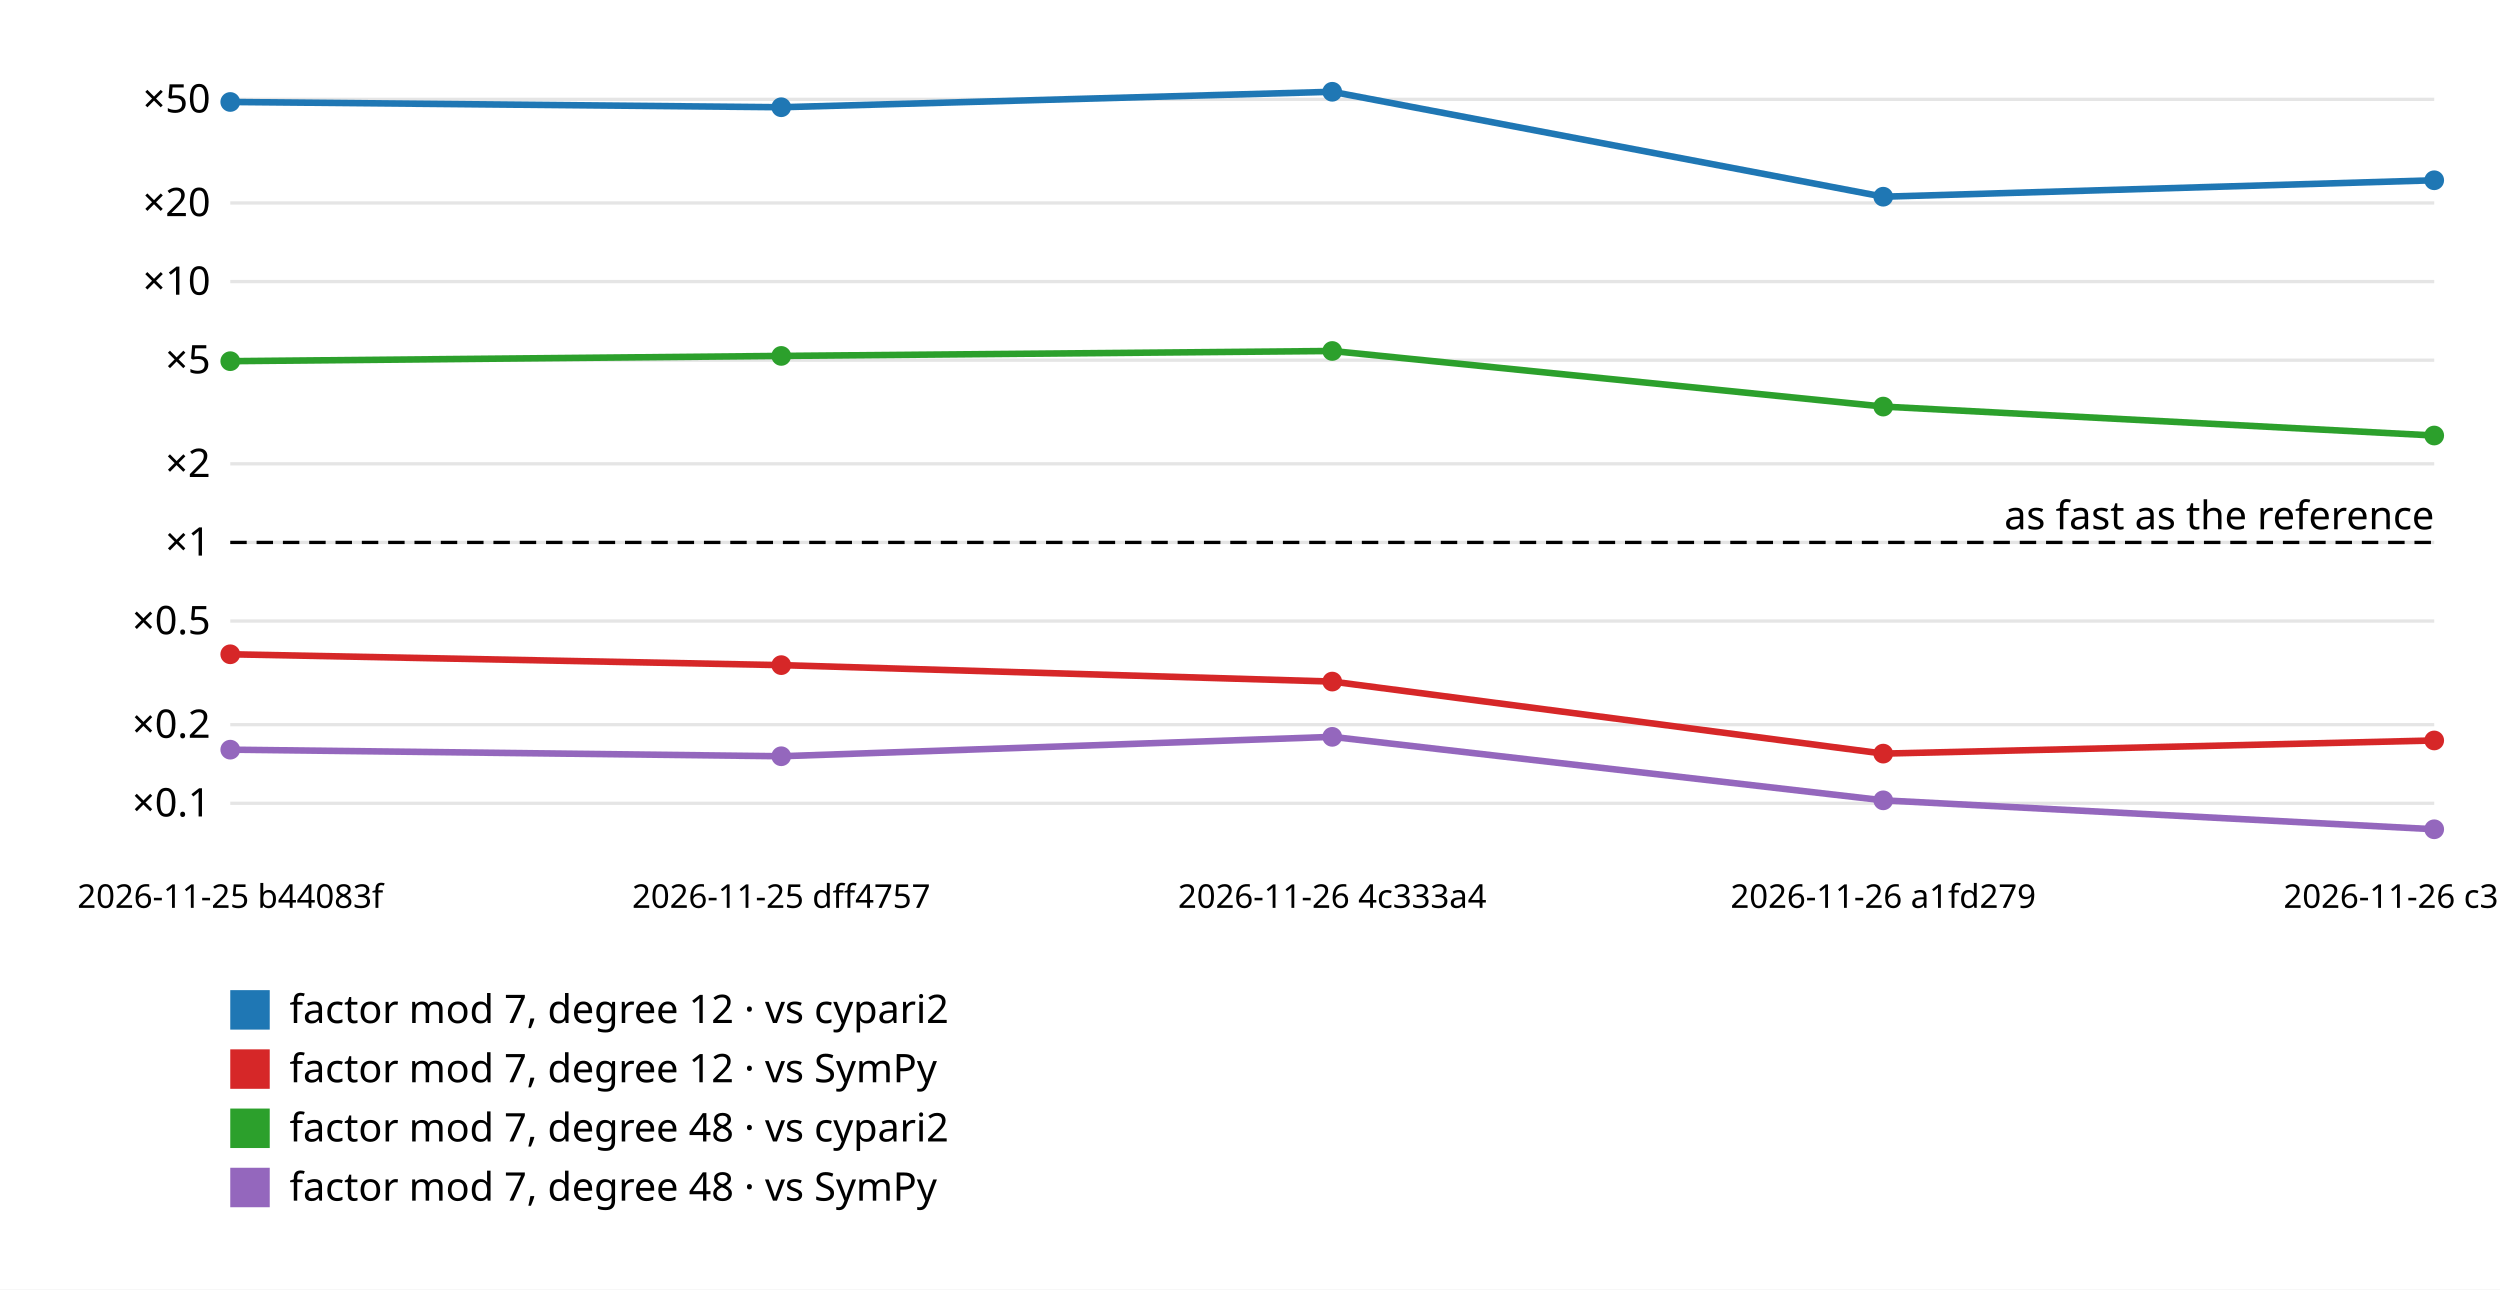
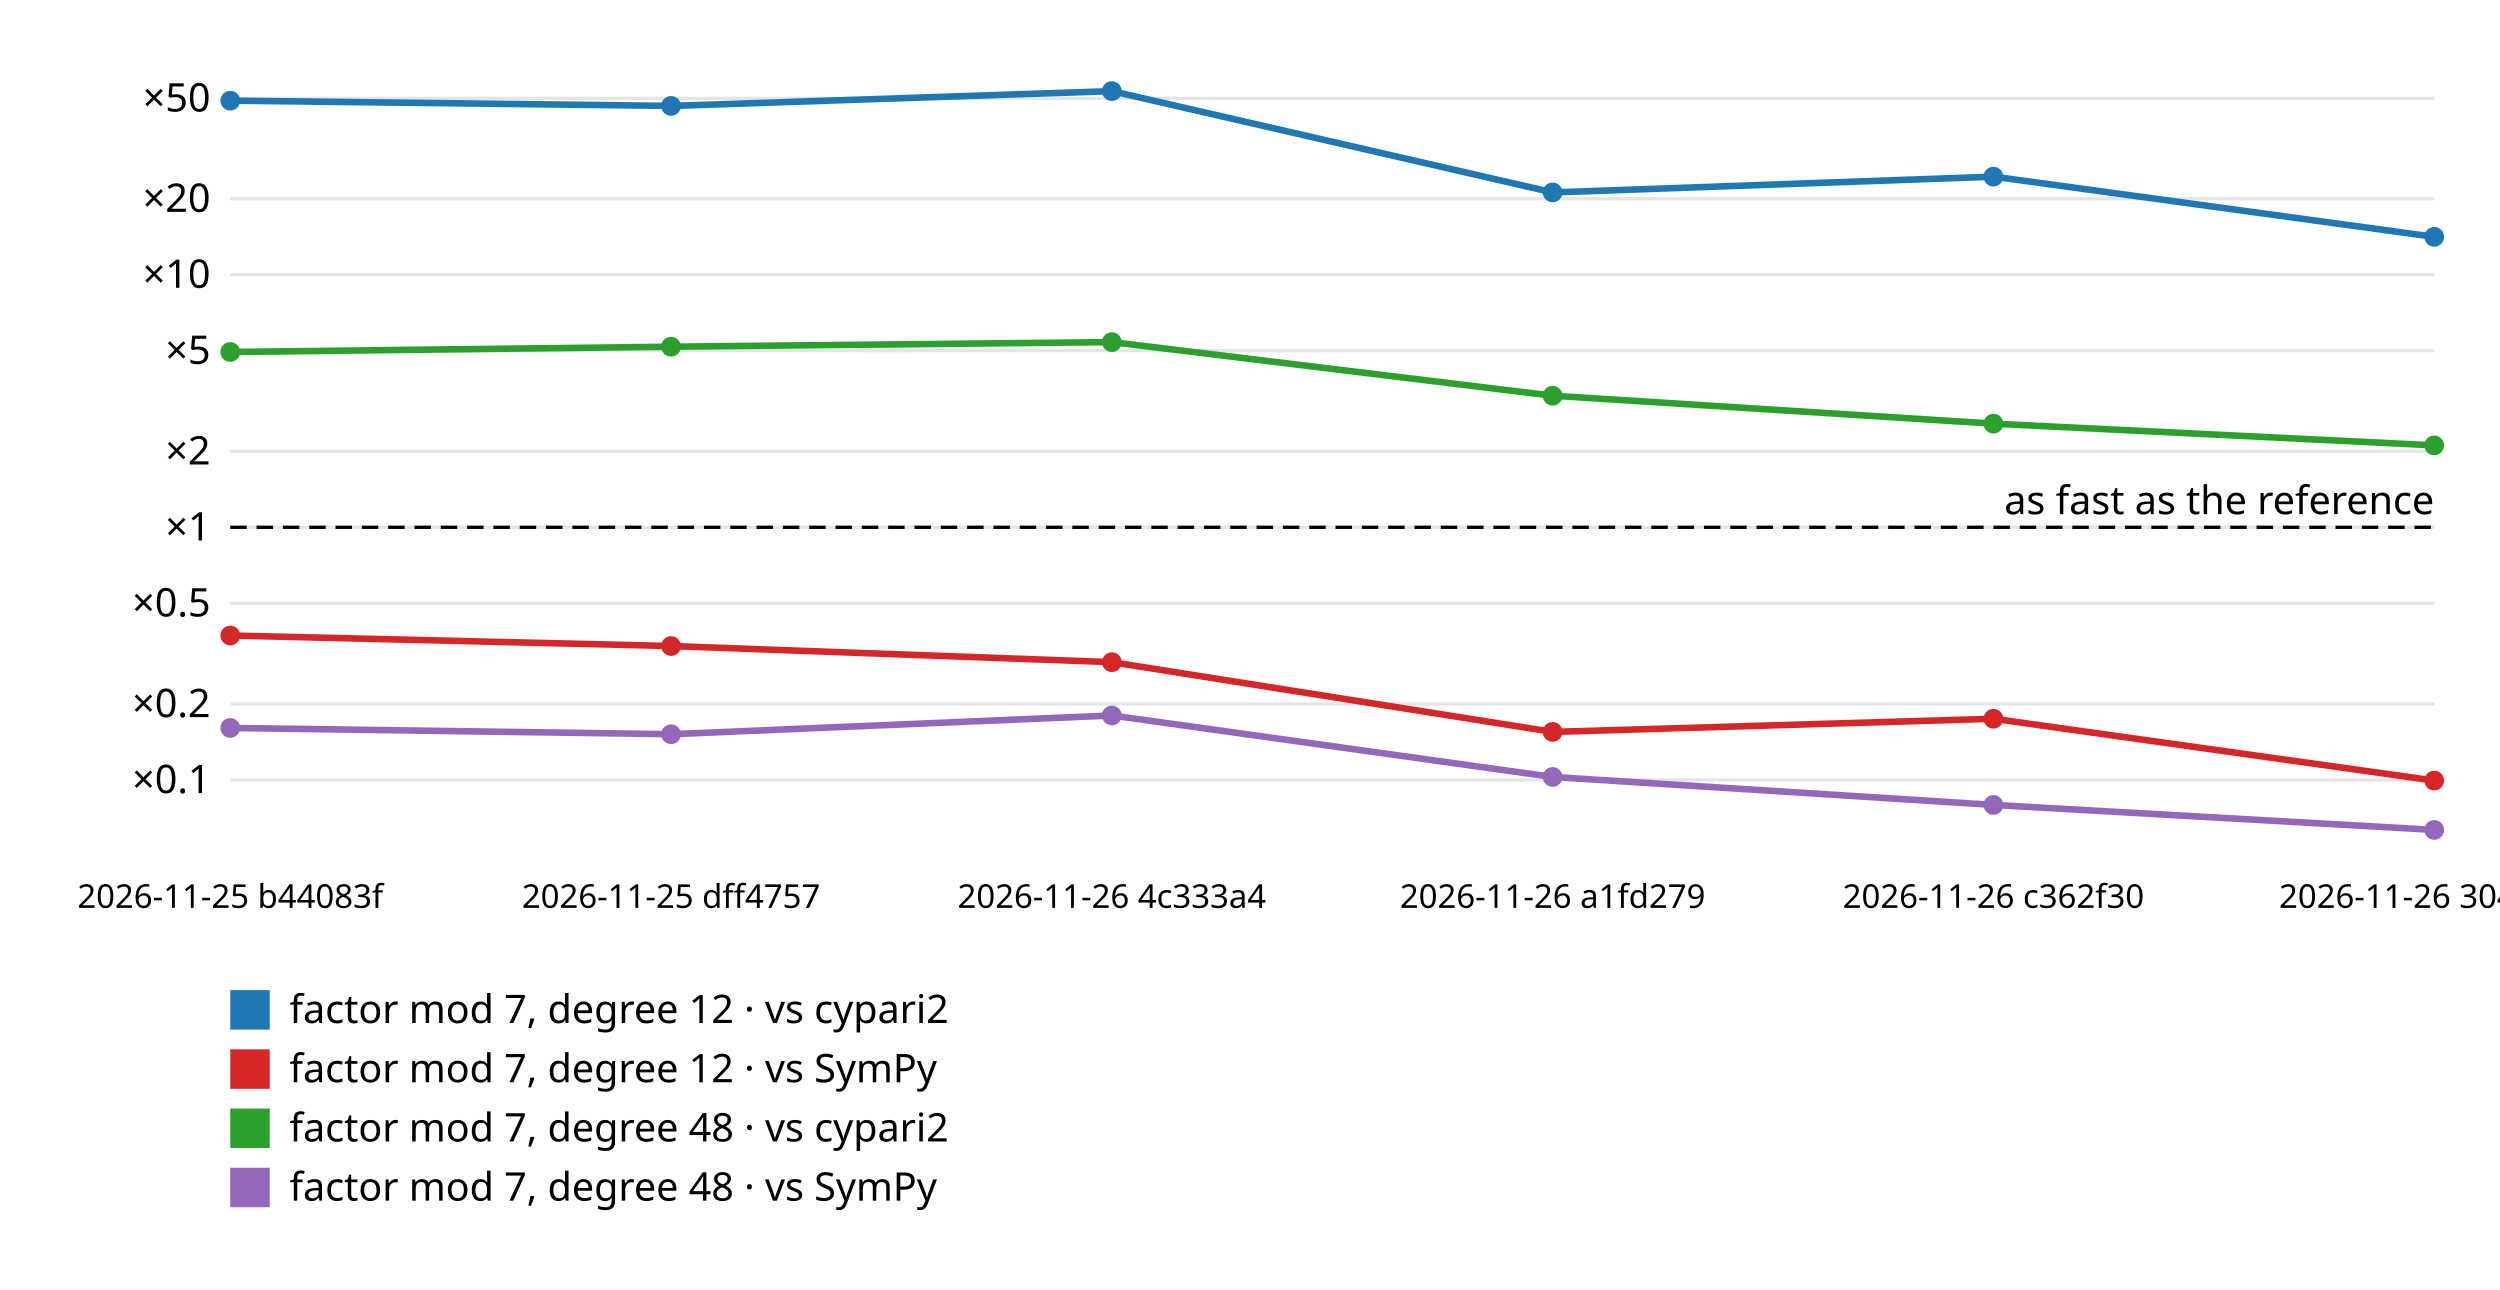
<svg xmlns="http://www.w3.org/2000/svg" width="760" height="392" font-family="sans-serif" font-size="12">
  <rect width="760" height="392" fill="white" />
-   <line x1="70" x2="740" y1="244.2" y2="244.2" stroke="#e5e5e5" />
-   <text x="64" y="248.2" text-anchor="end">×0.1</text>
-   <line x1="70" x2="740" y1="220.3" y2="220.3" stroke="#e5e5e5" />
-   <text x="64" y="224.3" text-anchor="end">×0.2</text>
-   <line x1="70" x2="740" y1="188.8" y2="188.8" stroke="#e5e5e5" />
-   <text x="64" y="192.8" text-anchor="end">×0.5</text>
-   <line x1="70" x2="740" y1="164.9" y2="164.9" stroke="#e5e5e5" />
-   <text x="64" y="168.9" text-anchor="end">×1</text>
-   <line x1="70" x2="740" y1="141.0" y2="141.0" stroke="#e5e5e5" />
-   <text x="64" y="145.0" text-anchor="end">×2</text>
-   <line x1="70" x2="740" y1="109.5" y2="109.5" stroke="#e5e5e5" />
-   <text x="64" y="113.5" text-anchor="end">×5</text>
-   <line x1="70" x2="740" y1="85.6" y2="85.6" stroke="#e5e5e5" />
-   <text x="64" y="89.6" text-anchor="end">×10</text>
-   <line x1="70" x2="740" y1="61.7" y2="61.7" stroke="#e5e5e5" />
-   <text x="64" y="65.7" text-anchor="end">×20</text>
-   <line x1="70" x2="740" y1="30.2" y2="30.2" stroke="#e5e5e5" />
-   <text x="64" y="34.2" text-anchor="end">×50</text>
-   <line x1="70" x2="740" y1="164.9" y2="164.9" stroke="black" stroke-dasharray="5 3" />
-   <text x="740" y="160.9" text-anchor="end">as fast as the reference</text>
+   <line x1="70" x2="740" y1="237.1" y2="237.1" stroke="#e5e5e5" />
+   <text x="64" y="241.1" text-anchor="end">×0.1</text>
+   <line x1="70" x2="740" y1="214.0" y2="214.0" stroke="#e5e5e5" />
+   <text x="64" y="218.0" text-anchor="end">×0.2</text>
+   <line x1="70" x2="740" y1="183.4" y2="183.4" stroke="#e5e5e5" />
+   <text x="64" y="187.4" text-anchor="end">×0.5</text>
+   <line x1="70" x2="740" y1="160.3" y2="160.3" stroke="#e5e5e5" />
+   <text x="64" y="164.3" text-anchor="end">×1</text>
+   <line x1="70" x2="740" y1="137.2" y2="137.2" stroke="#e5e5e5" />
+   <text x="64" y="141.2" text-anchor="end">×2</text>
+   <line x1="70" x2="740" y1="106.6" y2="106.6" stroke="#e5e5e5" />
+   <text x="64" y="110.6" text-anchor="end">×5</text>
+   <line x1="70" x2="740" y1="83.5" y2="83.5" stroke="#e5e5e5" />
+   <text x="64" y="87.5" text-anchor="end">×10</text>
+   <line x1="70" x2="740" y1="60.4" y2="60.4" stroke="#e5e5e5" />
+   <text x="64" y="64.4" text-anchor="end">×20</text>
+   <line x1="70" x2="740" y1="29.9" y2="29.9" stroke="#e5e5e5" />
+   <text x="64" y="33.9" text-anchor="end">×50</text>
+   <line x1="70" x2="740" y1="160.3" y2="160.3" stroke="black" stroke-dasharray="5 3" />
+   <text x="740" y="156.3" text-anchor="end">as fast as the reference</text>
  <text x="70.0" y="276" text-anchor="middle" font-size="10">2026-11-25 b44083f</text>
-   <text x="237.5" y="276" text-anchor="middle" font-size="10">2026-11-25 dff4757</text>
-   <text x="405.0" y="276" text-anchor="middle" font-size="10">2026-11-26 4c333a4</text>
-   <text x="572.5" y="276" text-anchor="middle" font-size="10">2026-11-26 a1fd279</text>
-   <text x="740.0" y="276" text-anchor="middle" font-size="10">2026-11-26 c362f30</text>
-   <polyline points="70.0,31.0 237.5,32.6 405.0,27.9 572.5,59.8 740.0,54.8" fill="none" stroke="#1f77b4" stroke-width="2" />
-   <circle cx="70.0" cy="31.0" r="3" fill="#1f77b4" />
-   <circle cx="237.5" cy="32.6" r="3" fill="#1f77b4" />
-   <circle cx="405.0" cy="27.9" r="3" fill="#1f77b4" />
-   <circle cx="572.5" cy="59.8" r="3" fill="#1f77b4" />
-   <circle cx="740.0" cy="54.8" r="3" fill="#1f77b4" />
+   <text x="204.0" y="276" text-anchor="middle" font-size="10">2026-11-25 dff4757</text>
+   <text x="338.0" y="276" text-anchor="middle" font-size="10">2026-11-26 4c333a4</text>
+   <text x="472.0" y="276" text-anchor="middle" font-size="10">2026-11-26 a1fd279</text>
+   <text x="606.0" y="276" text-anchor="middle" font-size="10">2026-11-26 c362f30</text>
+   <text x="740.0" y="276" text-anchor="middle" font-size="10">2026-11-26 304cb29</text>
+   <polyline points="70.0,30.6 204.0,32.2 338.0,27.7 472.0,58.5 606.0,53.7 740.0,72.0" fill="none" stroke="#1f77b4" stroke-width="2" />
+   <circle cx="70.0" cy="30.6" r="3" fill="#1f77b4" />
+   <circle cx="204.0" cy="32.2" r="3" fill="#1f77b4" />
+   <circle cx="338.0" cy="27.7" r="3" fill="#1f77b4" />
+   <circle cx="472.0" cy="58.5" r="3" fill="#1f77b4" />
+   <circle cx="606.0" cy="53.7" r="3" fill="#1f77b4" />
+   <circle cx="740.0" cy="72.0" r="3" fill="#1f77b4" />
  <rect x="70" y="301" width="12" height="12" fill="#1f77b4" />
  <text x="88" y="311">factor mod 7, degree 12 · vs cypari2</text>
-   <polyline points="70.0,198.9 237.5,202.2 405.0,207.2 572.5,229.1 740.0,225.1" fill="none" stroke="#d62728" stroke-width="2" />
-   <circle cx="70.0" cy="198.9" r="3" fill="#d62728" />
-   <circle cx="237.5" cy="202.2" r="3" fill="#d62728" />
-   <circle cx="405.0" cy="207.2" r="3" fill="#d62728" />
-   <circle cx="572.5" cy="229.1" r="3" fill="#d62728" />
-   <circle cx="740.0" cy="225.1" r="3" fill="#d62728" />
+   <polyline points="70.0,193.2 204.0,196.4 338.0,201.3 472.0,222.5 606.0,218.5 740.0,237.3" fill="none" stroke="#d62728" stroke-width="2" />
+   <circle cx="70.0" cy="193.2" r="3" fill="#d62728" />
+   <circle cx="204.0" cy="196.4" r="3" fill="#d62728" />
+   <circle cx="338.0" cy="201.3" r="3" fill="#d62728" />
+   <circle cx="472.0" cy="222.5" r="3" fill="#d62728" />
+   <circle cx="606.0" cy="218.5" r="3" fill="#d62728" />
+   <circle cx="740.0" cy="237.3" r="3" fill="#d62728" />
  <rect x="70" y="319" width="12" height="12" fill="#d62728" />
  <text x="88" y="329">factor mod 7, degree 12 · vs SymPy</text>
-   <polyline points="70.0,109.8 237.5,108.2 405.0,106.7 572.5,123.6 740.0,132.4" fill="none" stroke="#2ca02c" stroke-width="2" />
-   <circle cx="70.0" cy="109.8" r="3" fill="#2ca02c" />
-   <circle cx="237.5" cy="108.2" r="3" fill="#2ca02c" />
-   <circle cx="405.0" cy="106.7" r="3" fill="#2ca02c" />
-   <circle cx="572.5" cy="123.6" r="3" fill="#2ca02c" />
-   <circle cx="740.0" cy="132.4" r="3" fill="#2ca02c" />
+   <polyline points="70.0,107.0 204.0,105.4 338.0,104.0 472.0,120.3 606.0,128.8 740.0,135.4" fill="none" stroke="#2ca02c" stroke-width="2" />
+   <circle cx="70.0" cy="107.0" r="3" fill="#2ca02c" />
+   <circle cx="204.0" cy="105.4" r="3" fill="#2ca02c" />
+   <circle cx="338.0" cy="104.0" r="3" fill="#2ca02c" />
+   <circle cx="472.0" cy="120.3" r="3" fill="#2ca02c" />
+   <circle cx="606.0" cy="128.8" r="3" fill="#2ca02c" />
+   <circle cx="740.0" cy="135.4" r="3" fill="#2ca02c" />
  <rect x="70" y="337" width="12" height="12" fill="#2ca02c" />
  <text x="88" y="347">factor mod 7, degree 48 · vs cypari2</text>
-   <polyline points="70.0,227.9 237.5,229.9 405.0,224.0 572.5,243.3 740.0,252.1" fill="none" stroke="#9467bd" stroke-width="2" />
-   <circle cx="70.0" cy="227.9" r="3" fill="#9467bd" />
-   <circle cx="237.5" cy="229.9" r="3" fill="#9467bd" />
-   <circle cx="405.0" cy="224.0" r="3" fill="#9467bd" />
-   <circle cx="572.5" cy="243.3" r="3" fill="#9467bd" />
-   <circle cx="740.0" cy="252.1" r="3" fill="#9467bd" />
+   <polyline points="70.0,221.3 204.0,223.2 338.0,217.5 472.0,236.2 606.0,244.7 740.0,252.3" fill="none" stroke="#9467bd" stroke-width="2" />
+   <circle cx="70.0" cy="221.3" r="3" fill="#9467bd" />
+   <circle cx="204.0" cy="223.2" r="3" fill="#9467bd" />
+   <circle cx="338.0" cy="217.5" r="3" fill="#9467bd" />
+   <circle cx="472.0" cy="236.2" r="3" fill="#9467bd" />
+   <circle cx="606.0" cy="244.7" r="3" fill="#9467bd" />
+   <circle cx="740.0" cy="252.3" r="3" fill="#9467bd" />
  <rect x="70" y="355" width="12" height="12" fill="#9467bd" />
  <text x="88" y="365">factor mod 7, degree 48 · vs SymPy</text>
</svg>
